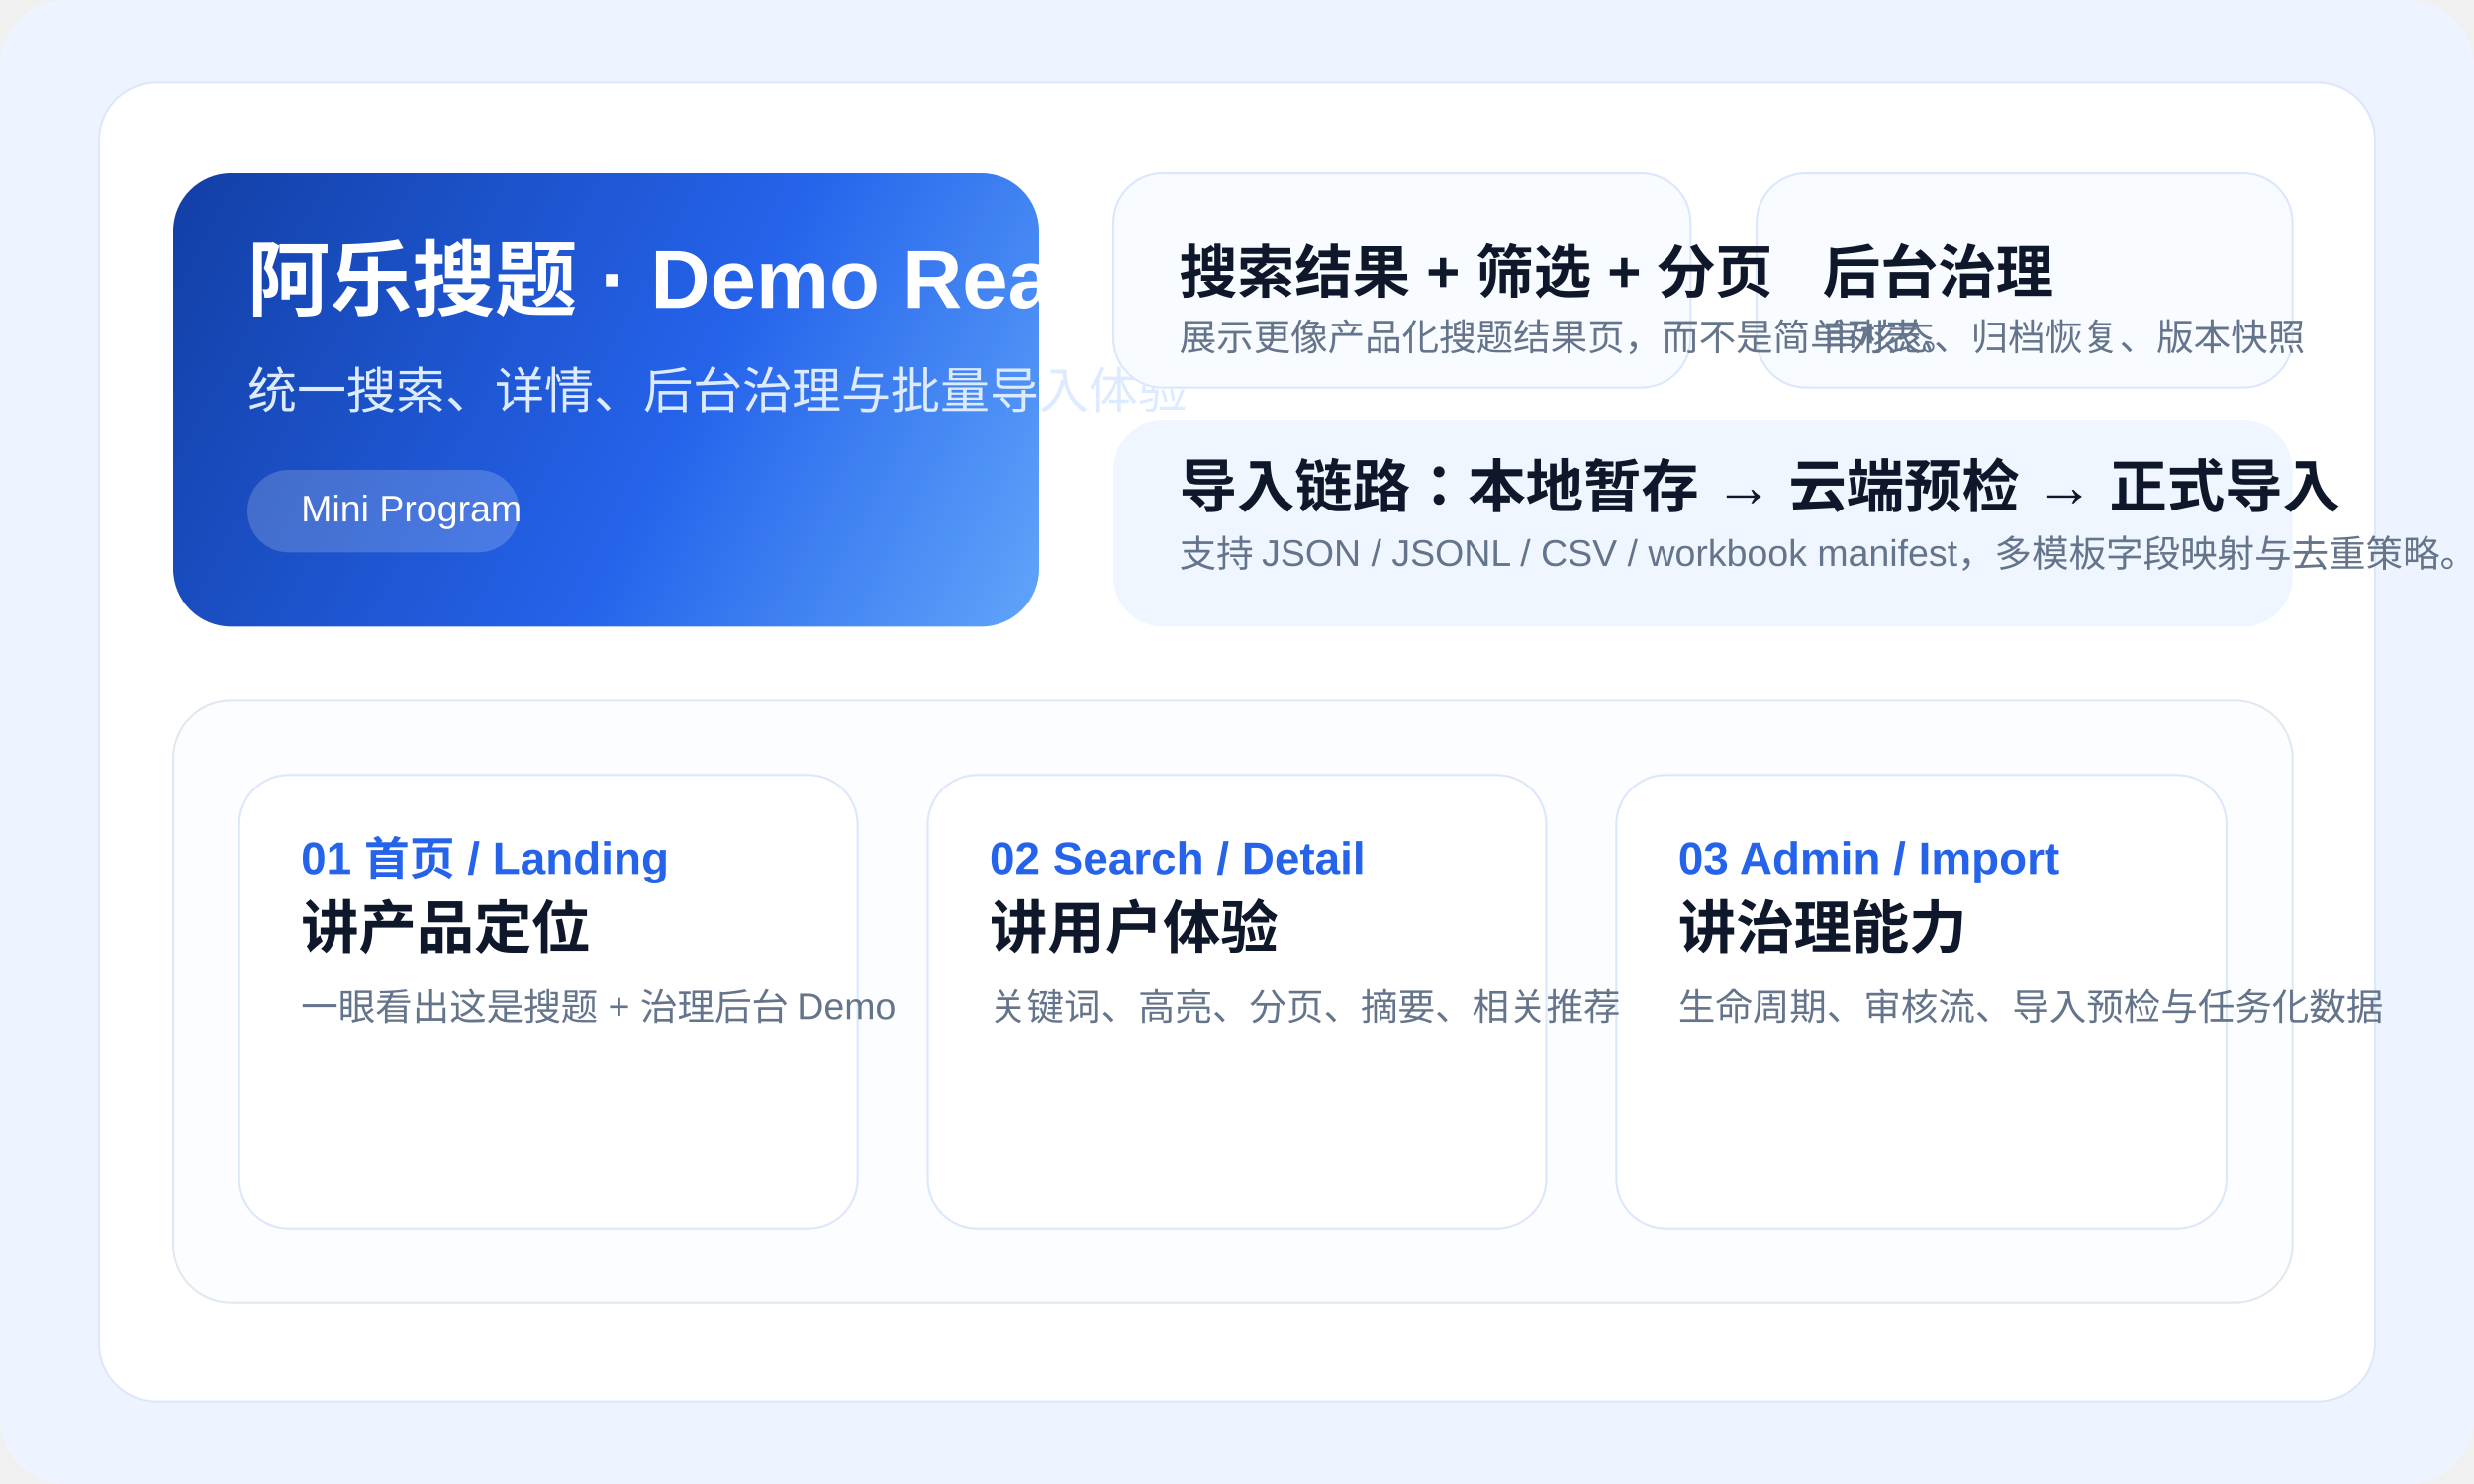
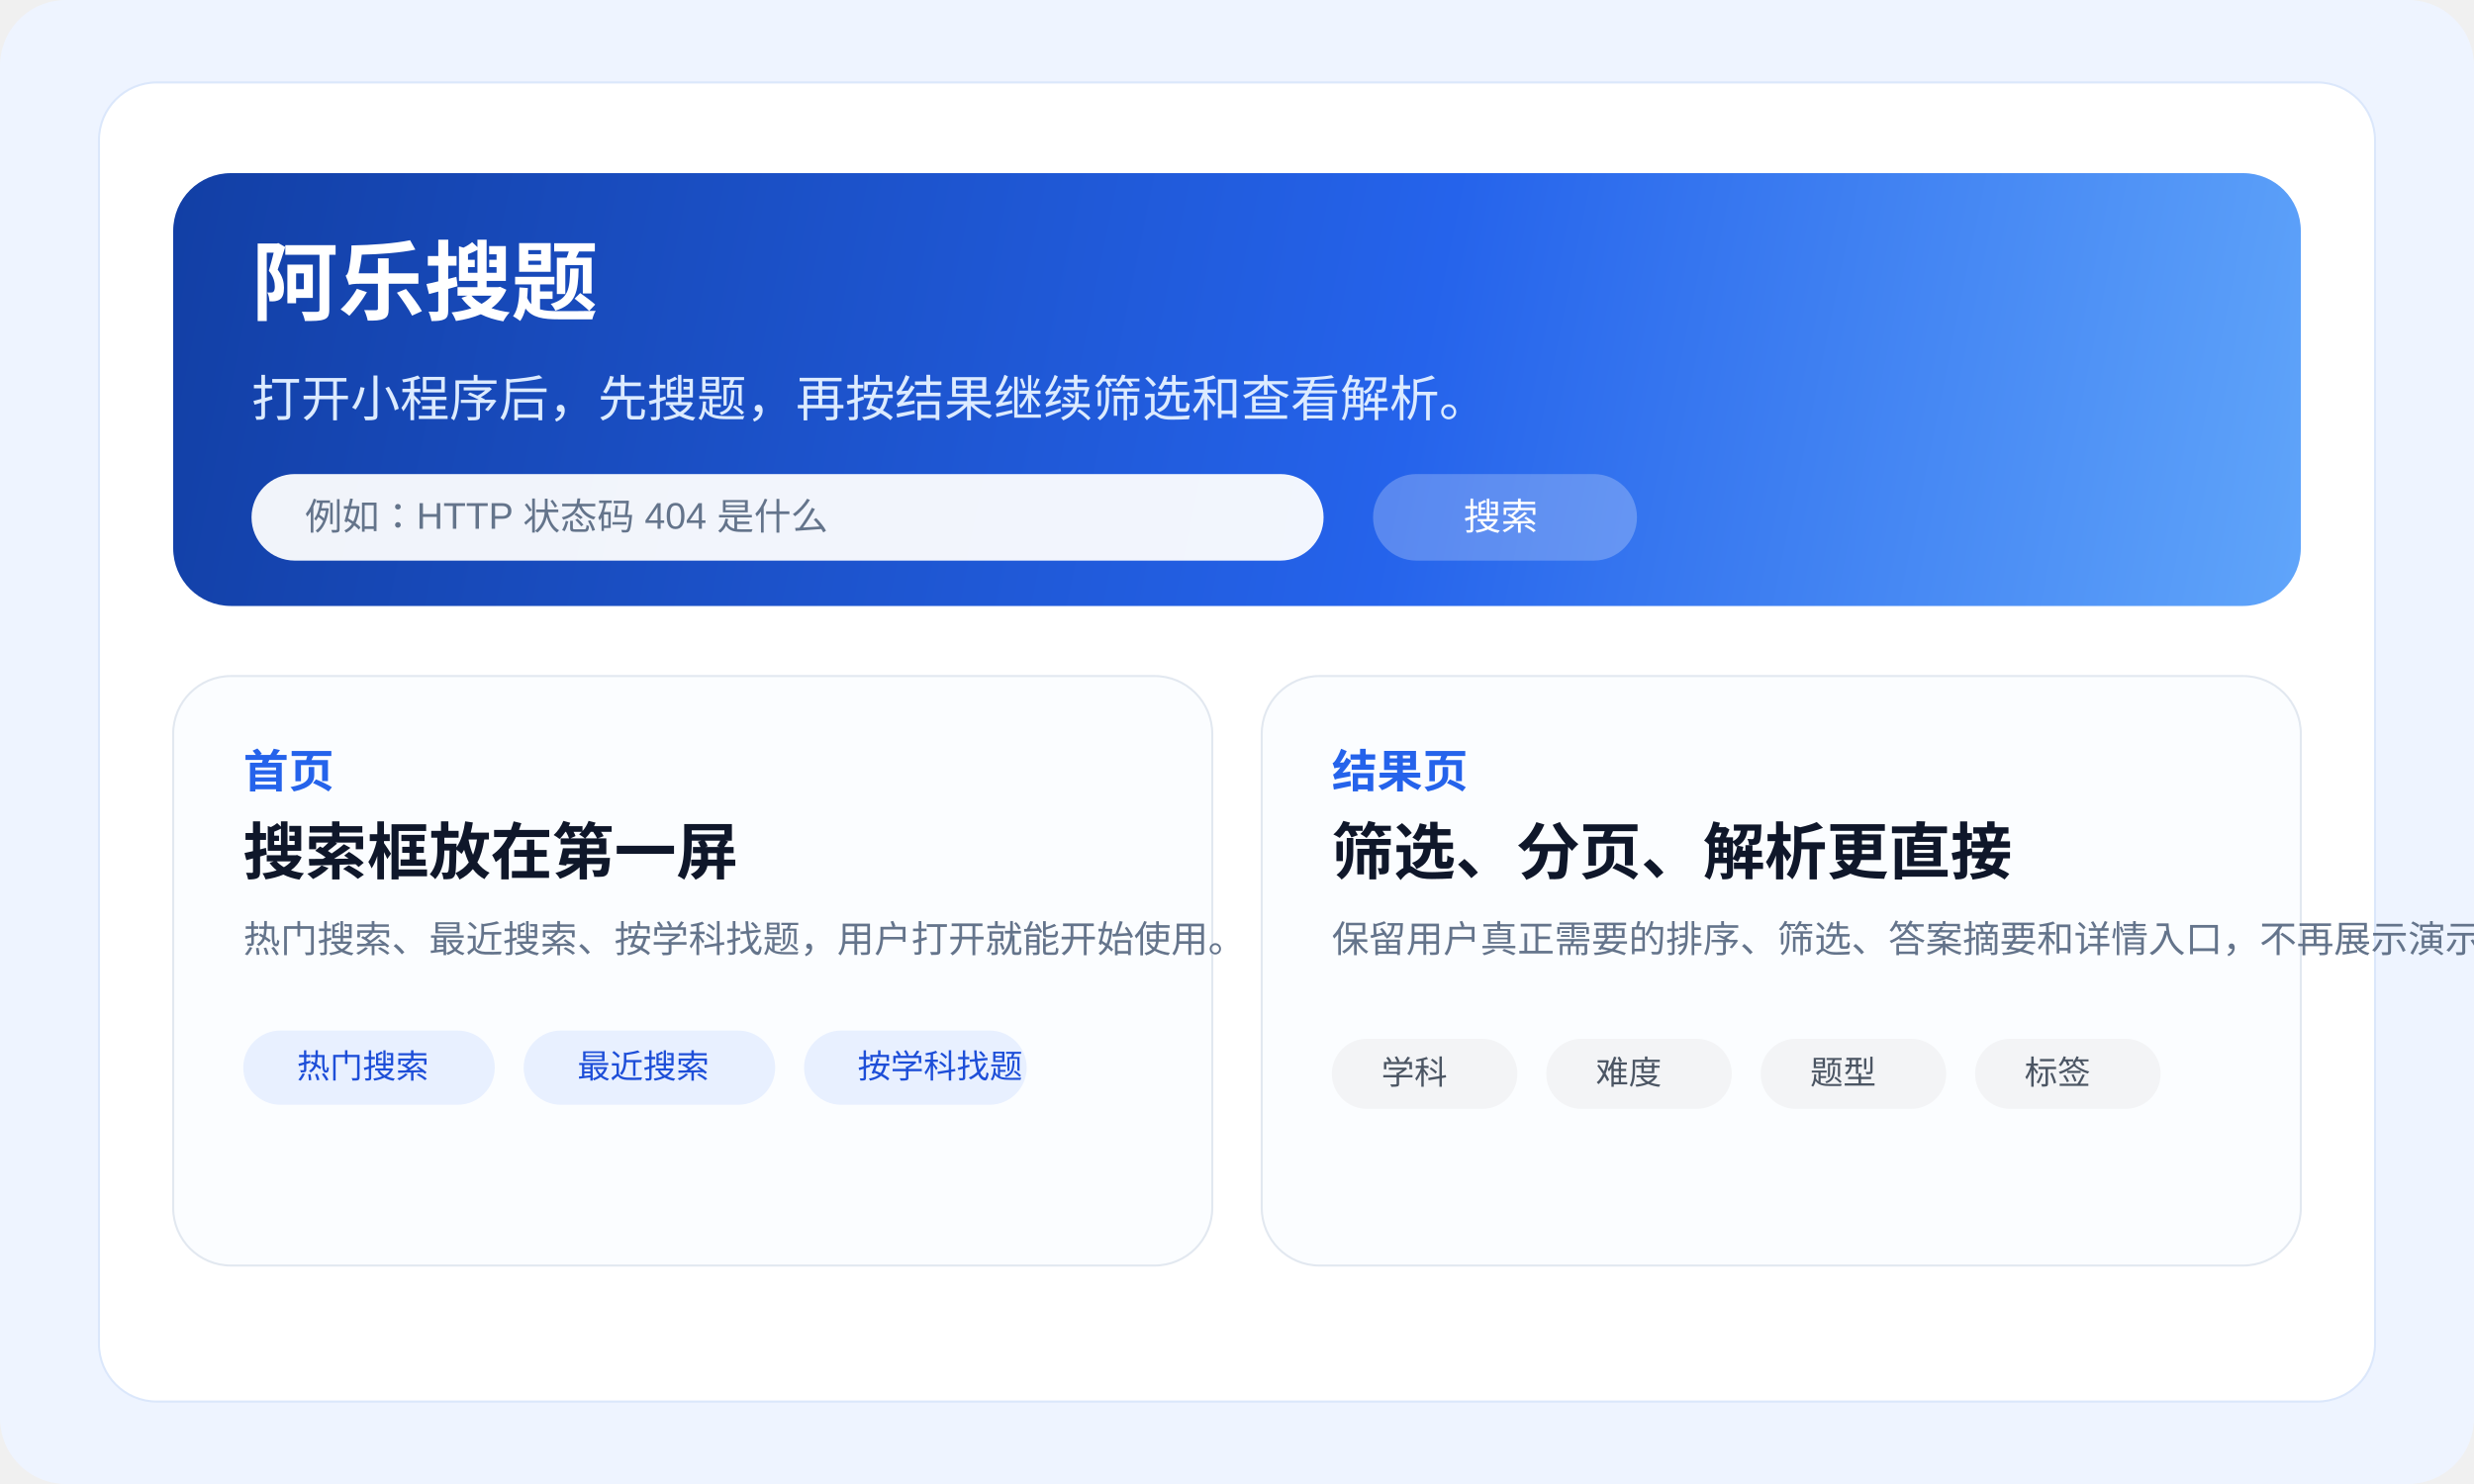
<svg xmlns="http://www.w3.org/2000/svg" width="1200" height="720" viewBox="0 0 1200 720" fill="none">
  <rect width="1200" height="720" rx="32" fill="#EEF4FF" />
  <rect x="48" y="40" width="1104" height="640" rx="28" fill="white" stroke="#DBE7FB" />
-   <rect x="84" y="84" width="420" height="220" rx="28" fill="url(#g1)" />
-   <text x="120" y="150" fill="white" font-size="40" font-family="Arial" font-weight="700">阿乐搜题 · Demo Ready</text>
-   <text x="120" y="198" fill="#DCEBFF" font-size="24" font-family="Arial">统一搜索、详情、后台治理与批量导入体验</text>
-   <rect x="120" y="228" width="132" height="40" rx="20" fill="rgba(255,255,255,0.18)" />
-   <text x="146" y="253" fill="white" font-size="18" font-family="Arial">Mini Program</text>
-   <rect x="540" y="84" width="280" height="104" rx="24" fill="#F8FBFF" stroke="#DBE7FB" />
-   <rect x="852" y="84" width="260" height="104" rx="24" fill="#F8FBFF" stroke="#DBE7FB" />
-   <rect x="540" y="204" width="572" height="100" rx="24" fill="#EFF6FF" />
-   <text x="572" y="142" fill="#0F172A" font-size="28" font-family="Arial" font-weight="700">搜索结果 + 筛选 + 分页</text>
-   <text x="572" y="170" fill="#64748B" font-size="18" font-family="Arial">展示更像产品化搜题结果页，而不是简单列表。</text>
-   <text x="884" y="142" fill="#0F172A" font-size="28" font-family="Arial" font-weight="700">后台治理</text>
-   <text x="884" y="170" fill="#64748B" font-size="18" font-family="Arial">审核态、归档恢复、版本快照</text>
-   <text x="572" y="246" fill="#0F172A" font-size="28" font-family="Arial" font-weight="700">导入链路：本地暂存 → 云端预检 → 正式导入</text>
-   <text x="572" y="275" fill="#64748B" font-size="18" font-family="Arial">支持 JSON / JSONL / CSV / workbook manifest，多模板字段映射与去重策略。</text>
-   <rect x="84" y="340" width="1028" height="292" rx="28" fill="#FBFDFF" stroke="#E2E8F0" />
-   <rect x="116" y="376" width="300" height="220" rx="24" fill="#FFFFFF" stroke="#DBE7FB" />
-   <rect x="450" y="376" width="300" height="220" rx="24" fill="#FFFFFF" stroke="#DBE7FB" />
-   <rect x="784" y="376" width="296" height="220" rx="24" fill="#FFFFFF" stroke="#DBE7FB" />
-   <text x="146" y="424" fill="#2563EB" font-size="22" font-family="Arial" font-weight="700">01 首页 / Landing</text>
-   <text x="146" y="460" fill="#0F172A" font-size="28" font-family="Arial" font-weight="700">讲产品定位</text>
-   <text x="146" y="495" fill="#64748B" font-size="18" font-family="Arial">一眼看出这是搜题 + 治理后台 Demo</text>
-   <text x="480" y="424" fill="#2563EB" font-size="22" font-family="Arial" font-weight="700">02 Search / Detail</text>
-   <text x="480" y="460" fill="#0F172A" font-size="28" font-family="Arial" font-weight="700">讲用户体验</text>
-   <text x="480" y="495" fill="#64748B" font-size="18" font-family="Arial">关键词、高亮、分页、摘要、相关推荐</text>
-   <text x="814" y="424" fill="#2563EB" font-size="22" font-family="Arial" font-weight="700">03 Admin / Import</text>
-   <text x="814" y="460" fill="#0F172A" font-size="28" font-family="Arial" font-weight="700">讲治理能力</text>
-   <text x="814" y="495" fill="#64748B" font-size="18" font-family="Arial">生命周期、审核流、导入预检与任务化数据</text>
+   <rect x="84" y="84" width="1032" height="210" rx="28" fill="url(#g1)" />
+   <text x="122" y="152" fill="white" font-size="42" font-family="Arial" font-weight="700">阿乐搜题</text>
+   <text x="122" y="202" fill="#DCEBFF" font-size="24" font-family="Arial">打开小程序后，先搜题，再按结果继续筛选和查看解析。</text>
+   <rect x="122" y="230" width="520" height="42" rx="21" fill="rgba(255,255,255,0.94)" />
+   <text x="148" y="257" fill="#64748B" font-size="18" font-family="Arial">例如：HTTP 状态码 404 是什么</text>
+   <rect x="666" y="230" width="128" height="42" rx="21" fill="#FFFFFF" fill-opacity="0.24" />
+   <text x="710" y="257" fill="white" font-size="18" font-family="Arial">搜索</text>
+   <rect x="84" y="328" width="504" height="286" rx="28" fill="#FBFDFF" stroke="#E2E8F0" />
+   <text x="118" y="382" fill="#2563EB" font-size="22" font-family="Arial" font-weight="700">首页</text>
+   <text x="118" y="424" fill="#0F172A" font-size="30" font-family="Arial" font-weight="700">搜索框放在第一屏</text>
+   <text x="118" y="462" fill="#64748B" font-size="18" font-family="Arial">热门搜索、最近搜索、按学科找题，用户打开就能开始使用。</text>
+   <rect x="118" y="500" width="122" height="36" rx="18" fill="#E8F0FF" />
+   <text x="144" y="523" fill="#1D4ED8" font-size="16" font-family="Arial">热门搜索</text>
+   <rect x="254" y="500" width="122" height="36" rx="18" fill="#E8F0FF" />
+   <text x="280" y="523" fill="#1D4ED8" font-size="16" font-family="Arial">最近搜索</text>
+   <rect x="390" y="500" width="108" height="36" rx="18" fill="#E8F0FF" />
+   <text x="416" y="523" fill="#1D4ED8" font-size="16" font-family="Arial">按学科找题</text>
+   <rect x="612" y="328" width="504" height="286" rx="28" fill="#FBFDFF" stroke="#E2E8F0" />
+   <text x="646" y="382" fill="#2563EB" font-size="22" font-family="Arial" font-weight="700">结果页</text>
+   <text x="646" y="424" fill="#0F172A" font-size="30" font-family="Arial" font-weight="700">筛选、分页、解析更直接</text>
+   <text x="646" y="462" fill="#64748B" font-size="18" font-family="Arial">保留用户真正需要的排序、筛选、答案摘要和详情入口，不再展示演示措辞。</text>
+   <rect x="646" y="504" width="90" height="34" rx="17" fill="#F3F4F6" />
+   <text x="670" y="526" fill="#4B5563" font-size="16" font-family="Arial">学科</text>
+   <rect x="750" y="504" width="90" height="34" rx="17" fill="#F3F4F6" />
+   <text x="774" y="526" fill="#4B5563" font-size="16" font-family="Arial">难度</text>
+   <rect x="854" y="504" width="90" height="34" rx="17" fill="#F3F4F6" />
+   <text x="878" y="526" fill="#4B5563" font-size="16" font-family="Arial">题型</text>
+   <rect x="958" y="504" width="90" height="34" rx="17" fill="#F3F4F6" />
+   <text x="982" y="526" fill="#4B5563" font-size="16" font-family="Arial">标签</text>
  <defs>
-     <linearGradient id="g1" x1="84" y1="84" x2="504" y2="304" gradientUnits="userSpaceOnUse">
+     <linearGradient id="g1" x1="84" y1="84" x2="1116" y2="294" gradientUnits="userSpaceOnUse">
      <stop stop-color="#123FA5" />
      <stop offset="0.58" stop-color="#2563EB" />
      <stop offset="1" stop-color="#60A5FA" />
    </linearGradient>
  </defs>
</svg>
